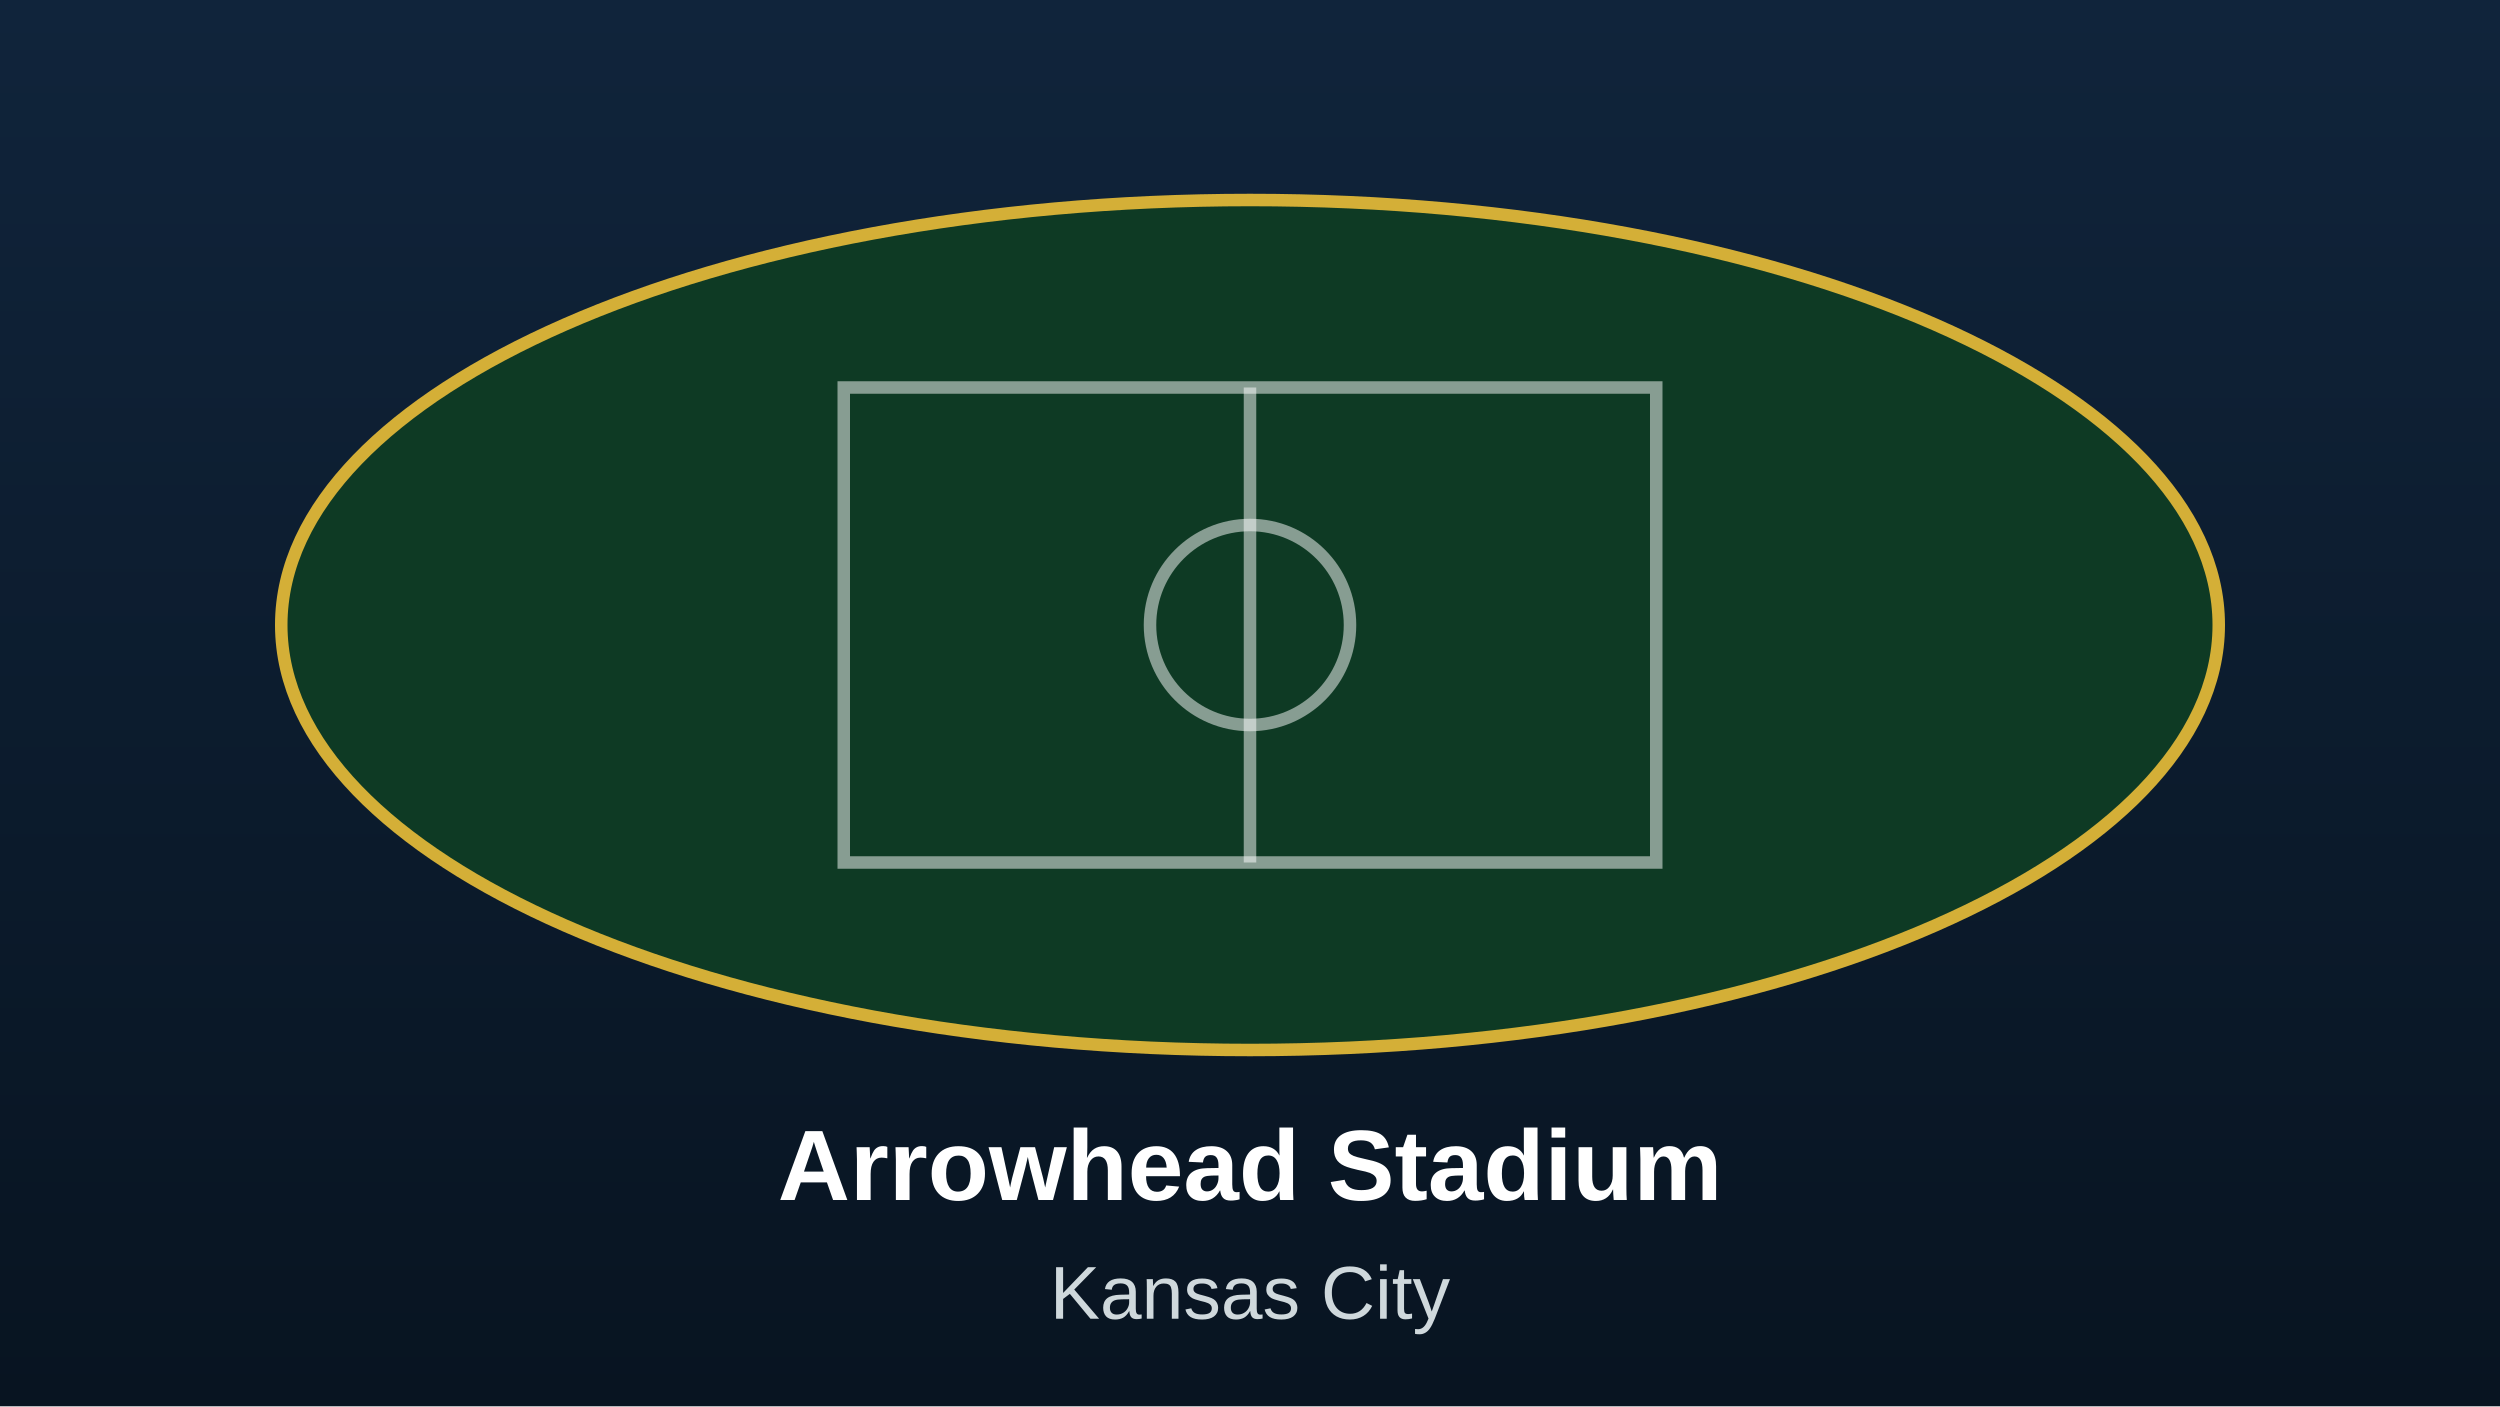
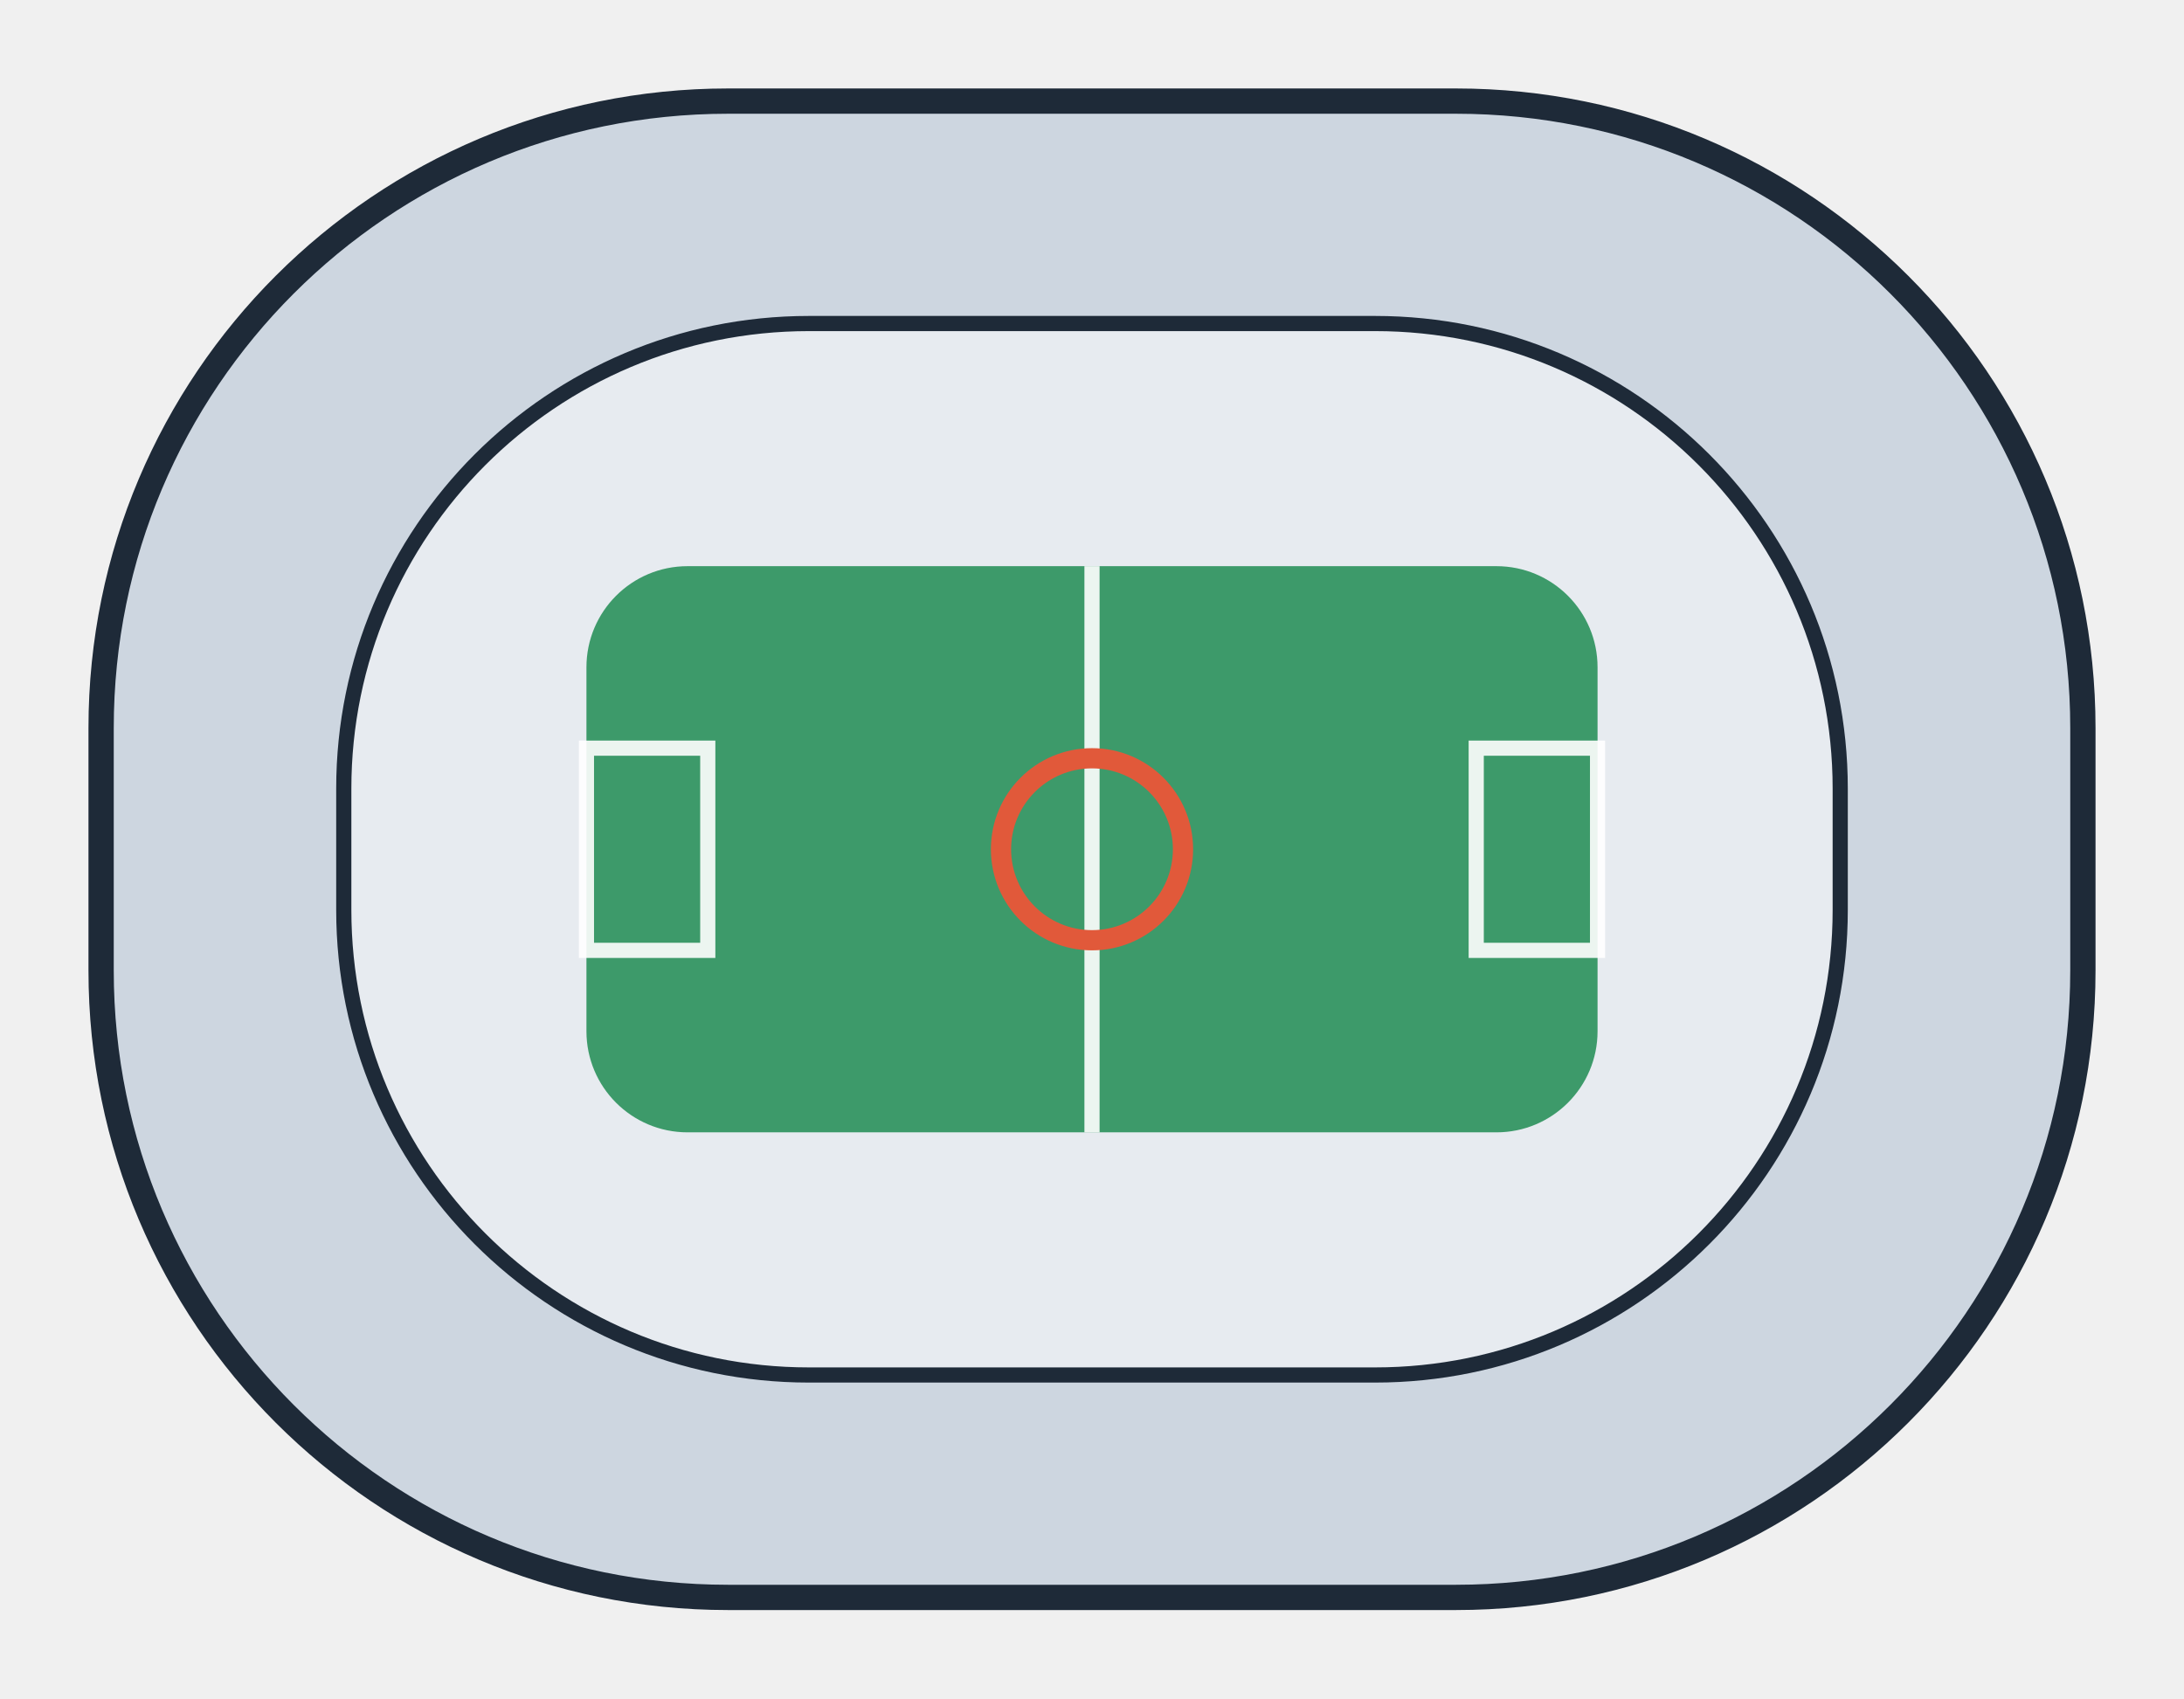
- <svg xmlns="http://www.w3.org/2000/svg" viewBox="0 0 400 225" role="img" aria-label="Arrowhead Stadium">
+ <svg xmlns="http://www.w3.org/2000/svg" viewBox="42 140 216 168" role="img" aria-label="Arrowhead Stadium, Kansas City, USA">
  <defs>
-     <linearGradient id="bg" x1="0" y1="0" x2="0" y2="1">
-       <stop offset="0" stop-color="#10243b" />
-       <stop offset="1" stop-color="#081421" />
-     </linearGradient>
+     <style>
+     .struct{fill:none;stroke:#1E2A38;stroke-width:2.5;stroke-linejoin:round;stroke-linecap:round}
+     .thin{fill:none;stroke:#1E2A38;stroke-width:1.5;stroke-linejoin:round;stroke-linecap:round}
+     .hair{fill:none;stroke:#1E2A38;stroke-width:1;stroke-linecap:round;opacity:.55}
+     .concrete{fill:#E7EBF0}
+     .stands{fill:#CDD6E0}
+     .canopy{fill:#EDF0F4}
+     .void{fill:#FFFFFF}
+     .pitch{fill:#3D9A6A}
+     .pline{fill:none;stroke:#FFFFFF;stroke-width:1.5;opacity:.9}
+     .acc{fill:#E1593A}
+     .accs{fill:none;stroke:#E1593A;stroke-width:2}
+     .green{fill:#6FB98F}
+     .ribs{fill:none;stroke:#B7C0CC;stroke-width:16;stroke-dasharray:3 9}
+     .louver{fill:none;stroke:#B7C0CC;stroke-width:13;stroke-dasharray:2 5}
+ </style>
+     <pattern id="frit" width="9" height="9" patternUnits="userSpaceOnUse">
+       <circle cx="2" cy="2" r="0.9" fill="#C7D0DA" />
+     </pattern>
  </defs>
-   <rect width="400" height="225" fill="url(#bg)" />
-   <ellipse cx="200" cy="100" rx="155" ry="68" fill="#0e3a24" stroke="#d4af37" stroke-width="2" />
-   <rect x="135" y="62" width="130" height="76" fill="none" stroke="#ffffff" stroke-opacity="0.5" stroke-width="2" />
-   <line x1="200" y1="62" x2="200" y2="138" stroke="#ffffff" stroke-opacity="0.5" stroke-width="2" />
-   <circle cx="200" cy="100" r="16" fill="none" stroke="#ffffff" stroke-opacity="0.5" stroke-width="2" />
-   <text x="200" y="192" font-family="Arial, sans-serif" font-size="16" font-weight="700" fill="#ffffff" text-anchor="middle">Arrowhead Stadium</text>
-   <text x="200" y="211" font-family="Arial, sans-serif" font-size="12" fill="#cfd8dc" text-anchor="middle">Kansas City</text>
+   <g>
+     <rect x="52" y="150" width="196" height="148" rx="62" class="stands" />
+     <rect x="52" y="150" width="196" height="148" rx="62" class="struct" />
+     <rect x="76" y="172" width="148" height="104" rx="46" class="concrete" />
+     <rect x="76" y="172" width="148" height="104" rx="46" class="thin" />
+     <rect x="100" y="196" width="100" height="56" rx="10" class="pitch" />
+     <line x1="150" y1="196" x2="150" y2="252" class="pline" />
+     <rect x="100" y="214" width="12" height="20" class="pline" />
+     <rect x="188" y="214" width="12" height="20" class="pline" />
+     <circle cx="150" cy="224" r="9" class="accs" />
+   </g>
</svg>
